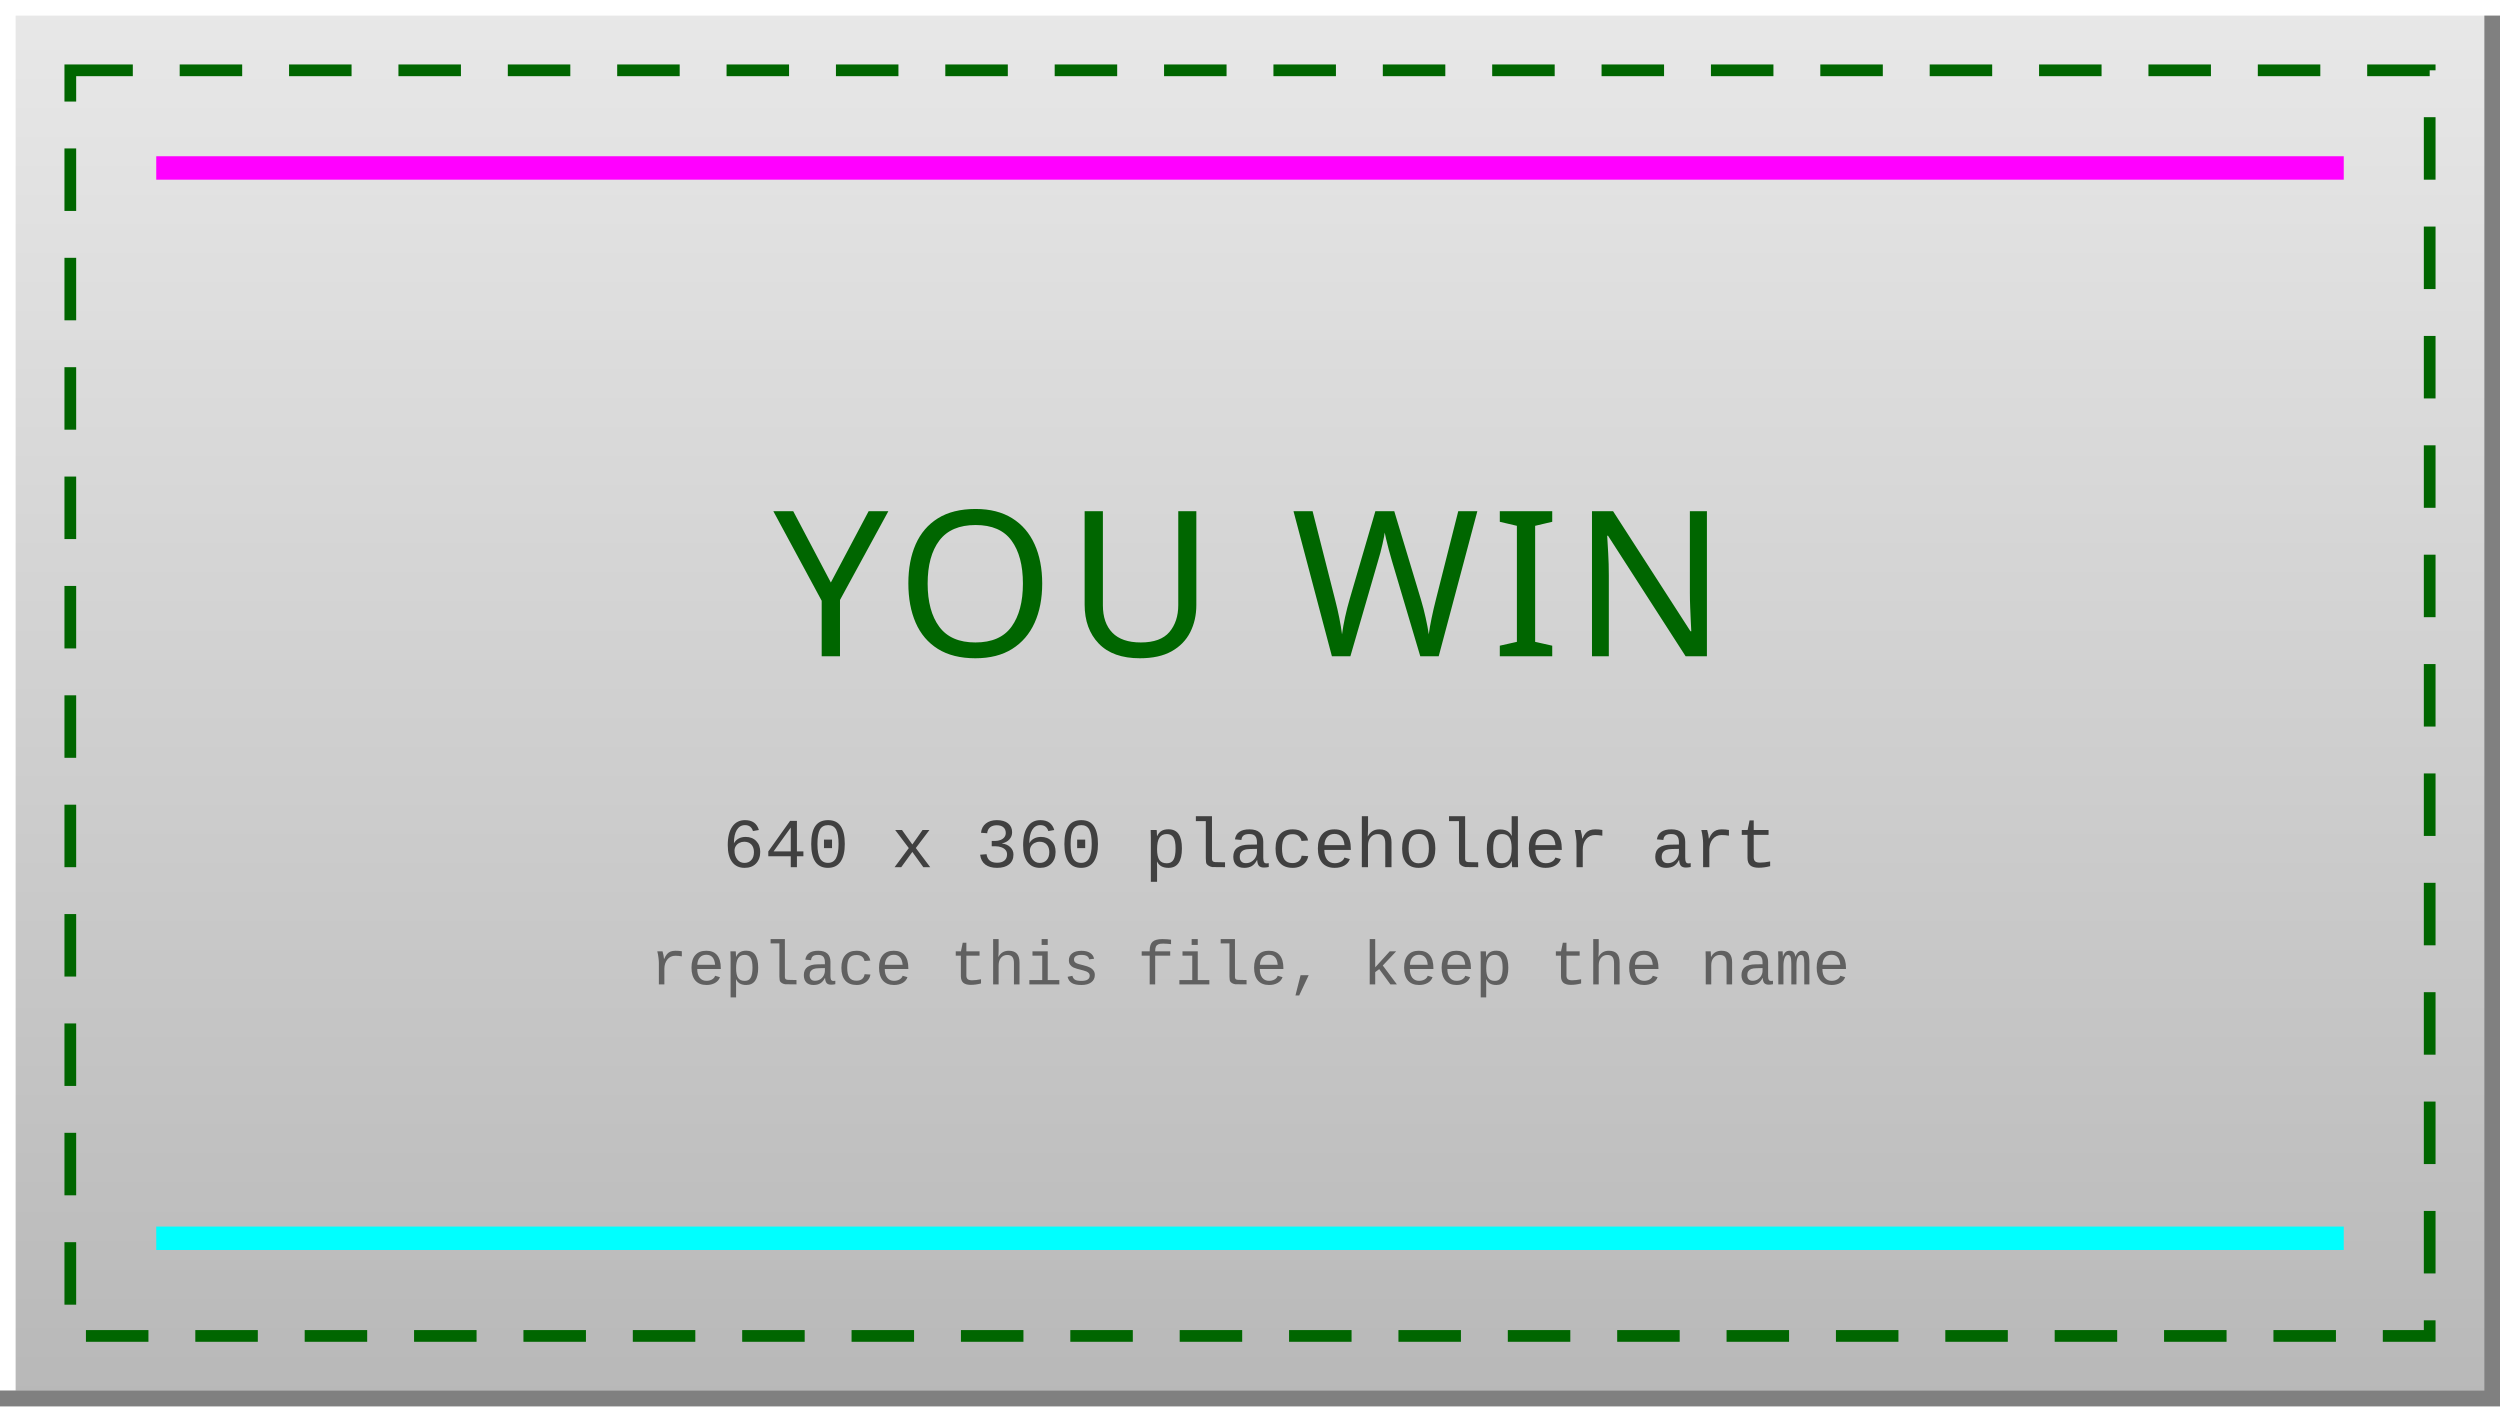
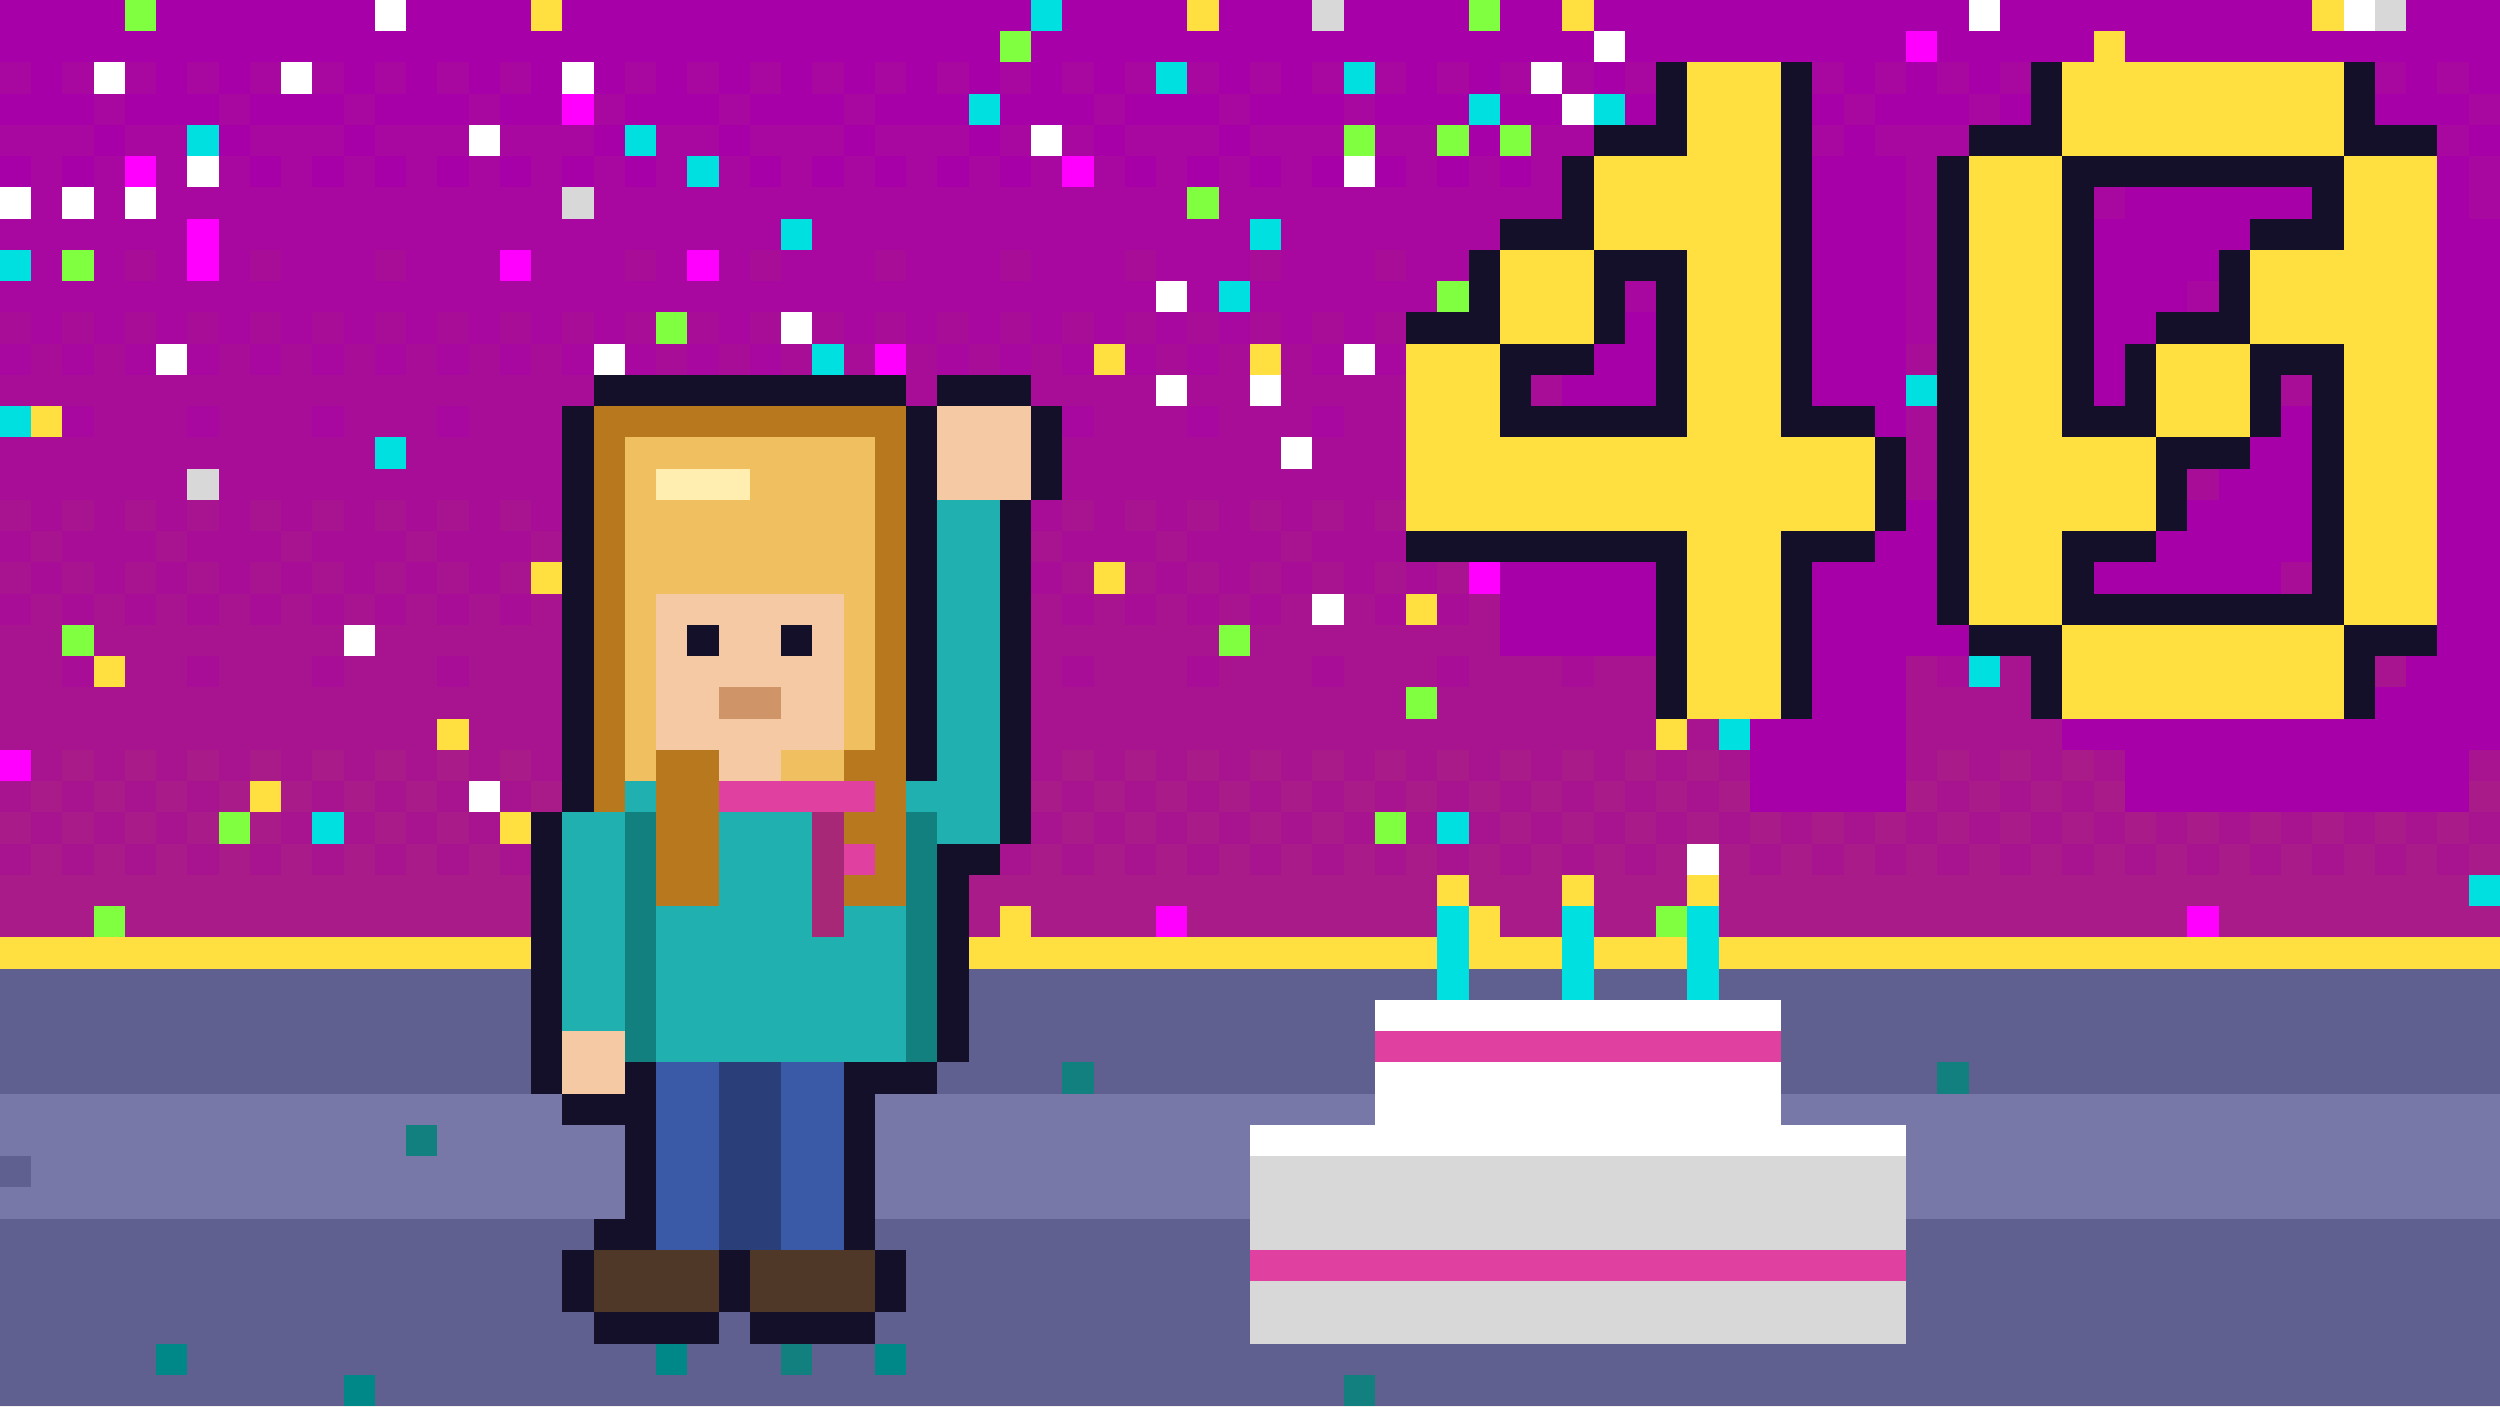
- <svg xmlns="http://www.w3.org/2000/svg" viewBox="0 0 640 360" width="640" height="360" role="img" aria-label="YOU WIN placeholder">
-   <defs>
-     <linearGradient id="sheen" x1="0" y1="0" x2="0" y2="1">
-       <stop offset="0" stop-color="#e8e8e8" />
-       <stop offset="1" stop-color="#b8b8b8" />
-     </linearGradient>
-   </defs>
-   <rect width="640" height="360" fill="url(#sheen)" />
-   <path d="M0 0 H640 V4 H4 V356 H0 Z" fill="#ffffff" />
-   <path d="M640 360 H0 V356 H636 V4 H640 Z" fill="#808080" />
-   <rect x="18" y="18" width="604" height="324" fill="none" stroke="#006600" stroke-width="3" stroke-dasharray="16 12" />
-   <rect x="40" y="40" width="560" height="6" fill="#ff00ff" />
-   <rect x="40" y="314" width="560" height="6" fill="#00ffff" />
-   <text x="320" y="168" font-family="Impact, 'Arial Black', sans-serif" font-size="52" letter-spacing="3" fill="#006600" text-anchor="middle">YOU WIN</text>
-   <text x="320" y="222" font-family="'Courier New', monospace" font-size="18" fill="#404040" text-anchor="middle">640 x 360 placeholder art</text>
-   <text x="320" y="252" font-family="'Courier New', monospace" font-size="16" fill="#606060" text-anchor="middle">replace this file, keep the name</text>
+ <svg xmlns="http://www.w3.org/2000/svg" viewBox="0 0 640 360" width="640" height="360" shape-rendering="crispEdges" role="img" aria-label="Pixel art: Amanda at her fortieth birthday, cake and confetti">
+   <path fill="#a800a8" d="M0 0h32v8h-32zM40 0h56v8h-56zM104 0h32v8h-32zM144 0h120v8h-120zM272 0h32v8h-32zM312 0h24v8h-24zM344 0h32v8h-32zM384 0h16v8h-16zM408 0h96v8h-96zM512 0h80v8h-80zM616 0h24v8h-24zM0 8h256v8h-256zM264 8h144v8h-144zM416 8h72v8h-72zM496 8h40v8h-40zM544 8h96v8h-96zM8 16h8v8h-8zM40 16h8v8h-8zM56 16h8v8h-8zM88 16h8v8h-8zM104 16h8v8h-8zM120 16h8v8h-8zM136 16h8v8h-8zM152 16h8v8h-8zM168 16h8v8h-8zM184 16h8v8h-8zM200 16h8v8h-8zM216 16h8v8h-8zM232 16h8v8h-8zM248 16h8v8h-8zM264 16h8v8h-8zM280 16h8v8h-8zM312 16h8v8h-8zM328 16h8v8h-8zM360 16h8v8h-8zM376 16h8v8h-8zM408 16h8v8h-8zM472 16h8v8h-8zM488 16h8v8h-8zM504 16h8v8h-8zM616 16h8v8h-8zM632 16h8v8h-8zM0 24h24v8h-24zM32 24h24v8h-24zM64 24h24v8h-24zM96 24h24v8h-24zM128 24h16v8h-16zM160 24h24v8h-24zM192 24h24v8h-24zM224 24h24v8h-24zM256 24h24v8h-24zM288 24h24v8h-24zM320 24h24v8h-24zM352 24h24v8h-24zM384 24h16v8h-16zM416 24h8v8h-8zM464 24h8v8h-8zM480 24h24v8h-24zM512 24h8v8h-8zM608 24h24v8h-24zM24 32h8v8h-8zM56 32h8v8h-8zM88 32h8v8h-8zM152 32h8v8h-8zM184 32h8v8h-8zM216 32h8v8h-8zM248 32h8v8h-8zM280 32h8v8h-8zM312 32h8v8h-8zM376 32h8v8h-8zM472 32h8v8h-8zM632 32h8v8h-8zM0 40h8v8h-8zM16 40h8v8h-8zM64 40h8v8h-8zM80 40h8v8h-8zM96 40h8v8h-8zM112 40h8v8h-8zM128 40h8v8h-8zM144 40h8v8h-8zM160 40h8v8h-8zM192 40h8v8h-8zM208 40h8v8h-8zM224 40h8v8h-8zM240 40h8v8h-8zM256 40h8v8h-8zM288 40h8v8h-8zM304 40h8v8h-8zM320 40h8v8h-8zM336 40h8v8h-8zM352 40h8v8h-8zM368 40h8v8h-8zM384 40h8v8h-8z" />
+   <path fill="#a807a0" d="M0 16h8v8h-8zM16 16h8v8h-8zM32 16h8v8h-8zM48 16h8v8h-8zM64 16h8v8h-8zM80 16h8v8h-8zM96 16h8v8h-8zM112 16h8v8h-8zM128 16h8v8h-8zM160 16h8v8h-8zM176 16h8v8h-8zM192 16h8v8h-8zM208 16h8v8h-8zM224 16h8v8h-8zM240 16h8v8h-8zM256 16h8v8h-8zM272 16h8v8h-8zM288 16h8v8h-8zM304 16h8v8h-8zM320 16h8v8h-8zM336 16h8v8h-8zM352 16h8v8h-8zM368 16h8v8h-8zM384 16h8v8h-8zM400 16h8v8h-8zM416 16h8v8h-8zM464 16h8v8h-8zM480 16h8v8h-8zM496 16h8v8h-8zM512 16h8v8h-8zM608 16h8v8h-8zM624 16h8v8h-8zM24 24h8v8h-8zM56 24h8v8h-8zM88 24h8v8h-8zM120 24h8v8h-8zM152 24h8v8h-8zM184 24h8v8h-8zM216 24h8v8h-8zM280 24h8v8h-8zM312 24h8v8h-8zM344 24h8v8h-8zM472 24h8v8h-8zM504 24h8v8h-8zM632 24h8v8h-8zM0 32h24v8h-24zM32 32h16v8h-16zM64 32h24v8h-24zM96 32h24v8h-24zM128 32h24v8h-24zM168 32h16v8h-16zM192 32h24v8h-24zM224 32h24v8h-24zM256 32h8v8h-8zM272 32h8v8h-8zM288 32h24v8h-24zM320 32h24v8h-24zM352 32h16v8h-16zM392 32h16v8h-16zM464 32h8v8h-8zM480 32h24v8h-24zM624 32h8v8h-8zM8 40h8v8h-8zM24 40h8v8h-8zM40 40h8v8h-8zM56 40h8v8h-8zM72 40h8v8h-8zM88 40h8v8h-8zM104 40h8v8h-8zM120 40h8v8h-8zM136 40h8v8h-8zM152 40h8v8h-8zM168 40h8v8h-8zM184 40h8v8h-8zM200 40h8v8h-8zM216 40h8v8h-8zM232 40h8v8h-8zM248 40h8v8h-8zM264 40h8v8h-8zM280 40h8v8h-8zM296 40h8v8h-8zM312 40h8v8h-8zM328 40h8v8h-8zM360 40h8v8h-8zM376 40h8v8h-8zM392 40h8v8h-8zM488 40h8v8h-8zM632 40h8v8h-8zM8 48h8v8h-8zM24 48h8v8h-8zM40 48h104v8h-104zM152 48h152v8h-152zM312 48h88v8h-88zM488 48h8v8h-8zM536 48h8v8h-8zM632 48h8v8h-8zM0 56h48v8h-48zM56 56h144v8h-144zM208 56h112v8h-112zM328 56h56v8h-56zM488 56h8v8h-8zM8 64h8v8h-8zM24 64h8v8h-8zM40 64h8v8h-8zM56 64h8v8h-8zM72 64h24v8h-24zM104 64h24v8h-24zM136 64h24v8h-24zM168 64h8v8h-8zM184 64h8v8h-8zM200 64h24v8h-24zM232 64h24v8h-24zM264 64h24v8h-24zM296 64h24v8h-24zM328 64h24v8h-24zM360 64h16v8h-16zM488 64h8v8h-8zM0 72h296v8h-296zM304 72h8v8h-8zM320 72h48v8h-48zM416 72h8v8h-8zM488 72h8v8h-8zM560 72h8v8h-8zM8 80h8v8h-8zM24 80h8v8h-8zM40 80h8v8h-8zM56 80h8v8h-8zM72 80h8v8h-8zM88 80h8v8h-8zM104 80h8v8h-8zM120 80h8v8h-8zM136 80h8v8h-8zM152 80h8v8h-8zM184 80h8v8h-8zM216 80h8v8h-8zM232 80h8v8h-8zM248 80h8v8h-8zM264 80h8v8h-8zM280 80h8v8h-8zM296 80h8v8h-8zM312 80h8v8h-8zM328 80h8v8h-8zM344 80h8v8h-8zM488 80h8v8h-8zM0 88h8v8h-8zM16 88h8v8h-8zM32 88h8v8h-8zM48 88h8v8h-8zM64 88h8v8h-8zM80 88h8v8h-8zM96 88h8v8h-8zM112 88h8v8h-8zM128 88h8v8h-8zM144 88h8v8h-8zM160 88h8v8h-8zM176 88h8v8h-8zM192 88h8v8h-8zM240 88h8v8h-8zM256 88h8v8h-8zM272 88h8v8h-8zM288 88h8v8h-8zM304 88h8v8h-8zM336 88h8v8h-8zM352 88h8v8h-8zM16 104h8v8h-8zM48 104h8v8h-8zM80 104h8v8h-8zM112 104h8v8h-8zM272 104h8v8h-8zM304 104h8v8h-8zM336 104h8v8h-8z" />
+   <path fill="#a80d98" d="M32 64h8v8h-8zM64 64h8v8h-8zM96 64h8v8h-8zM160 64h8v8h-8zM192 64h8v8h-8zM224 64h8v8h-8zM256 64h8v8h-8zM288 64h8v8h-8zM320 64h8v8h-8zM352 64h8v8h-8zM0 80h8v8h-8zM16 80h8v8h-8zM32 80h8v8h-8zM48 80h8v8h-8zM64 80h8v8h-8zM80 80h8v8h-8zM96 80h8v8h-8zM112 80h8v8h-8zM128 80h8v8h-8zM144 80h8v8h-8zM160 80h8v8h-8zM176 80h8v8h-8zM192 80h8v8h-8zM208 80h8v8h-8zM224 80h8v8h-8zM240 80h8v8h-8zM256 80h8v8h-8zM272 80h8v8h-8zM288 80h8v8h-8zM304 80h8v8h-8zM320 80h8v8h-8zM336 80h8v8h-8zM352 80h8v8h-8zM8 88h8v8h-8zM24 88h8v8h-8zM56 88h8v8h-8zM72 88h8v8h-8zM88 88h8v8h-8zM104 88h8v8h-8zM120 88h8v8h-8zM136 88h8v8h-8zM168 88h8v8h-8zM184 88h8v8h-8zM200 88h8v8h-8zM216 88h8v8h-8zM232 88h8v8h-8zM248 88h8v8h-8zM264 88h8v8h-8zM296 88h8v8h-8zM312 88h8v8h-8zM328 88h8v8h-8zM488 88h8v8h-8zM0 96h152v8h-152zM232 96h8v8h-8zM264 96h32v8h-32zM304 96h16v8h-16zM328 96h32v8h-32zM392 96h8v8h-8zM584 96h8v8h-8zM24 104h24v8h-24zM56 104h24v8h-24zM88 104h24v8h-24zM120 104h24v8h-24zM280 104h24v8h-24zM312 104h24v8h-24zM344 104h16v8h-16zM488 104h8v8h-8zM0 112h96v8h-96zM104 112h40v8h-40zM272 112h56v8h-56zM336 112h24v8h-24zM488 112h8v8h-8zM0 120h48v8h-48zM56 120h88v8h-88zM272 120h88v8h-88zM488 120h8v8h-8zM560 120h8v8h-8zM8 128h8v8h-8zM24 128h8v8h-8zM40 128h8v8h-8zM56 128h8v8h-8zM72 128h8v8h-8zM88 128h8v8h-8zM104 128h8v8h-8zM120 128h8v8h-8zM136 128h8v8h-8zM264 128h8v8h-8zM280 128h8v8h-8zM296 128h8v8h-8zM312 128h8v8h-8zM328 128h8v8h-8zM344 128h8v8h-8zM0 136h8v8h-8zM16 136h24v8h-24zM48 136h24v8h-24zM80 136h24v8h-24zM112 136h24v8h-24zM272 136h24v8h-24zM304 136h24v8h-24zM336 136h24v8h-24zM8 144h8v8h-8zM24 144h8v8h-8zM40 144h8v8h-8zM56 144h8v8h-8zM72 144h8v8h-8zM88 144h8v8h-8zM104 144h8v8h-8zM120 144h8v8h-8zM264 144h8v8h-8zM296 144h8v8h-8zM312 144h8v8h-8zM328 144h8v8h-8zM344 144h8v8h-8zM360 144h8v8h-8zM584 144h8v8h-8zM0 152h8v8h-8zM16 152h8v8h-8zM32 152h8v8h-8zM48 152h8v8h-8zM64 152h8v8h-8zM80 152h8v8h-8zM96 152h8v8h-8zM112 152h8v8h-8zM128 152h8v8h-8zM272 152h8v8h-8zM288 152h8v8h-8zM304 152h8v8h-8zM320 152h8v8h-8zM352 152h8v8h-8zM368 152h8v8h-8zM16 168h8v8h-8zM48 168h8v8h-8zM80 168h8v8h-8zM112 168h8v8h-8zM272 168h8v8h-8zM304 168h8v8h-8zM336 168h8v8h-8zM368 168h8v8h-8zM400 168h8v8h-8zM496 168h8v8h-8z" />
+   <path fill="#a81490" d="M0 128h8v8h-8zM16 128h8v8h-8zM32 128h8v8h-8zM48 128h8v8h-8zM64 128h8v8h-8zM80 128h8v8h-8zM96 128h8v8h-8zM112 128h8v8h-8zM128 128h8v8h-8zM272 128h8v8h-8zM288 128h8v8h-8zM304 128h8v8h-8zM320 128h8v8h-8zM336 128h8v8h-8zM352 128h8v8h-8zM8 136h8v8h-8zM40 136h8v8h-8zM72 136h8v8h-8zM104 136h8v8h-8zM136 136h8v8h-8zM264 136h8v8h-8zM296 136h8v8h-8zM328 136h8v8h-8zM0 144h8v8h-8zM16 144h8v8h-8zM32 144h8v8h-8zM48 144h8v8h-8zM64 144h8v8h-8zM80 144h8v8h-8zM96 144h8v8h-8zM112 144h8v8h-8zM128 144h8v8h-8zM272 144h8v8h-8zM288 144h8v8h-8zM304 144h8v8h-8zM320 144h8v8h-8zM336 144h8v8h-8zM352 144h8v8h-8zM368 144h8v8h-8zM8 152h8v8h-8zM24 152h8v8h-8zM40 152h8v8h-8zM56 152h8v8h-8zM72 152h8v8h-8zM88 152h8v8h-8zM104 152h8v8h-8zM120 152h8v8h-8zM136 152h8v8h-8zM264 152h8v8h-8zM280 152h8v8h-8zM296 152h8v8h-8zM312 152h8v8h-8zM328 152h8v8h-8zM344 152h8v8h-8zM376 152h8v8h-8zM0 160h16v8h-16zM24 160h64v8h-64zM96 160h48v8h-48zM264 160h48v8h-48zM320 160h64v8h-64zM0 168h16v8h-16zM32 168h16v8h-16zM56 168h24v8h-24zM88 168h24v8h-24zM120 168h24v8h-24zM264 168h8v8h-8zM280 168h24v8h-24zM312 168h24v8h-24zM344 168h24v8h-24zM376 168h24v8h-24zM408 168h16v8h-16zM488 168h8v8h-8zM512 168h8v8h-8zM608 168h8v8h-8zM0 176h144v8h-144zM264 176h96v8h-96zM368 176h56v8h-56zM488 176h32v8h-32zM0 184h112v8h-112zM120 184h24v8h-24zM264 184h160v8h-160zM432 184h8v8h-8zM488 184h40v8h-40zM8 192h8v8h-8zM24 192h8v8h-8zM40 192h8v8h-8zM56 192h8v8h-8zM72 192h8v8h-8zM88 192h8v8h-8zM104 192h8v8h-8zM120 192h8v8h-8zM136 192h8v8h-8zM264 192h8v8h-8zM280 192h8v8h-8zM296 192h8v8h-8zM312 192h8v8h-8zM328 192h8v8h-8zM344 192h8v8h-8zM360 192h8v8h-8zM376 192h8v8h-8zM392 192h8v8h-8zM408 192h8v8h-8zM424 192h8v8h-8zM440 192h8v8h-8zM488 192h8v8h-8zM504 192h8v8h-8zM520 192h8v8h-8zM536 192h8v8h-8zM632 192h8v8h-8zM0 200h8v8h-8zM16 200h8v8h-8zM32 200h8v8h-8zM48 200h8v8h-8zM80 200h8v8h-8zM96 200h8v8h-8zM112 200h8v8h-8zM128 200h8v8h-8zM272 200h8v8h-8zM288 200h8v8h-8zM304 200h8v8h-8zM320 200h8v8h-8zM336 200h8v8h-8zM352 200h8v8h-8zM368 200h8v8h-8zM384 200h8v8h-8zM400 200h8v8h-8zM416 200h8v8h-8zM432 200h8v8h-8zM496 200h8v8h-8zM512 200h8v8h-8zM528 200h8v8h-8zM8 208h8v8h-8zM24 208h8v8h-8zM40 208h8v8h-8zM72 208h8v8h-8zM88 208h8v8h-8zM104 208h8v8h-8zM120 208h8v8h-8zM264 208h8v8h-8zM280 208h8v8h-8zM296 208h8v8h-8zM312 208h8v8h-8zM328 208h8v8h-8zM344 208h8v8h-8zM360 208h8v8h-8zM376 208h8v8h-8zM392 208h8v8h-8zM408 208h8v8h-8zM424 208h8v8h-8zM440 208h8v8h-8zM456 208h8v8h-8zM472 208h8v8h-8zM488 208h8v8h-8zM504 208h8v8h-8zM520 208h8v8h-8zM536 208h8v8h-8zM552 208h8v8h-8zM568 208h8v8h-8zM584 208h8v8h-8zM600 208h8v8h-8zM616 208h8v8h-8zM632 208h8v8h-8zM0 216h8v8h-8zM16 216h8v8h-8zM32 216h8v8h-8zM48 216h8v8h-8zM64 216h8v8h-8zM80 216h8v8h-8zM96 216h8v8h-8zM112 216h8v8h-8zM128 216h8v8h-8zM256 216h8v8h-8zM272 216h8v8h-8zM288 216h8v8h-8zM304 216h8v8h-8zM320 216h8v8h-8zM336 216h8v8h-8zM352 216h8v8h-8zM368 216h8v8h-8zM384 216h8v8h-8zM400 216h8v8h-8zM416 216h8v8h-8zM448 216h8v8h-8zM464 216h8v8h-8zM480 216h8v8h-8zM496 216h8v8h-8zM512 216h8v8h-8zM528 216h8v8h-8zM544 216h8v8h-8zM560 216h8v8h-8zM576 216h8v8h-8zM592 216h8v8h-8zM608 216h8v8h-8zM624 216h8v8h-8z" />
+   <path fill="#a81b88" d="M16 192h8v8h-8zM32 192h8v8h-8zM48 192h8v8h-8zM64 192h8v8h-8zM80 192h8v8h-8zM96 192h8v8h-8zM112 192h8v8h-8zM128 192h8v8h-8zM272 192h8v8h-8zM288 192h8v8h-8zM304 192h8v8h-8zM320 192h8v8h-8zM336 192h8v8h-8zM352 192h8v8h-8zM368 192h8v8h-8zM384 192h8v8h-8zM400 192h8v8h-8zM416 192h8v8h-8zM432 192h8v8h-8zM496 192h8v8h-8zM512 192h8v8h-8zM528 192h8v8h-8zM8 200h8v8h-8zM24 200h8v8h-8zM40 200h8v8h-8zM56 200h8v8h-8zM72 200h8v8h-8zM88 200h8v8h-8zM104 200h8v8h-8zM136 200h8v8h-8zM264 200h8v8h-8zM280 200h8v8h-8zM296 200h8v8h-8zM312 200h8v8h-8zM328 200h8v8h-8zM344 200h8v8h-8zM360 200h8v8h-8zM376 200h8v8h-8zM392 200h8v8h-8zM408 200h8v8h-8zM424 200h8v8h-8zM440 200h8v8h-8zM488 200h8v8h-8zM504 200h8v8h-8zM520 200h8v8h-8zM536 200h8v8h-8zM632 200h8v8h-8zM0 208h8v8h-8zM16 208h8v8h-8zM32 208h8v8h-8zM48 208h8v8h-8zM64 208h8v8h-8zM96 208h8v8h-8zM112 208h8v8h-8zM272 208h8v8h-8zM288 208h8v8h-8zM304 208h8v8h-8zM320 208h8v8h-8zM336 208h8v8h-8zM384 208h8v8h-8zM400 208h8v8h-8zM416 208h8v8h-8zM432 208h8v8h-8zM448 208h8v8h-8zM464 208h8v8h-8zM480 208h8v8h-8zM496 208h8v8h-8zM512 208h8v8h-8zM528 208h8v8h-8zM544 208h8v8h-8zM560 208h8v8h-8zM576 208h8v8h-8zM592 208h8v8h-8zM608 208h8v8h-8zM624 208h8v8h-8zM8 216h8v8h-8zM24 216h8v8h-8zM40 216h8v8h-8zM56 216h8v8h-8zM72 216h8v8h-8zM88 216h8v8h-8zM104 216h8v8h-8zM120 216h8v8h-8zM264 216h8v8h-8zM280 216h8v8h-8zM296 216h8v8h-8zM312 216h8v8h-8zM328 216h8v8h-8zM344 216h8v8h-8zM360 216h8v8h-8zM376 216h8v8h-8zM392 216h8v8h-8zM408 216h8v8h-8zM424 216h8v8h-8zM440 216h8v8h-8zM456 216h8v8h-8zM472 216h8v8h-8zM488 216h8v8h-8zM504 216h8v8h-8zM520 216h8v8h-8zM536 216h8v8h-8zM552 216h8v8h-8zM568 216h8v8h-8zM584 216h8v8h-8zM600 216h8v8h-8zM616 216h8v8h-8zM632 216h8v8h-8zM0 224h136v8h-136zM248 224h120v8h-120zM376 224h24v8h-24zM408 224h24v8h-24zM440 224h192v8h-192zM0 232h24v8h-24zM32 232h104v8h-104zM248 232h8v8h-8zM264 232h32v8h-32zM304 232h64v8h-64zM384 232h16v8h-16zM408 232h16v8h-16zM440 232h120v8h-120zM568 232h72v8h-72z" />
+   <path fill="#008888" d="M40 344h8v8h-8zM168 344h8v8h-8zM224 344h8v8h-8zM88 352h8v8h-8z" />
+   <path fill="#2a3f7a" d="M184 272h16v8h-16zM184 280h16v8h-16zM184 288h16v8h-16zM184 296h16v8h-16zM184 304h16v8h-16zM184 312h16v8h-16z" />
+   <path fill="#7878a8" d="M0 280h144v8h-144zM224 280h128v8h-128zM456 280h184v8h-184zM0 288h104v8h-104zM112 288h48v8h-48zM224 288h96v8h-96zM488 288h152v8h-152zM8 296h152v8h-152zM224 296h96v8h-96zM488 296h152v8h-152zM0 304h160v8h-160zM224 304h96v8h-96zM488 304h152v8h-152z" />
+   <path fill="#b8781e" d="M152 104h80v8h-80zM152 112h8v8h-8zM224 112h8v8h-8zM152 120h8v8h-8zM224 120h8v8h-8zM152 128h8v8h-8zM224 128h8v8h-8zM152 136h8v8h-8zM224 136h8v8h-8zM152 144h8v8h-8zM224 144h8v8h-8zM152 152h8v8h-8zM224 152h8v8h-8zM152 160h8v8h-8zM224 160h8v8h-8zM152 168h8v8h-8zM224 168h8v8h-8zM152 176h8v8h-8zM224 176h8v8h-8zM152 184h8v8h-8zM224 184h8v8h-8zM152 192h8v8h-8zM168 192h16v8h-16zM216 192h16v8h-16zM152 200h8v8h-8zM168 200h16v8h-16zM224 200h8v8h-8zM168 208h16v8h-16zM216 208h16v8h-16zM168 216h16v8h-16zM224 216h8v8h-8zM168 224h16v8h-16zM216 224h16v8h-16z" />
+   <path fill="#ffeeb0" d="M168 120h24v8h-24z" />
+   <path fill="#a82878" d="M208 208h8v8h-8zM208 216h8v8h-8zM208 224h8v8h-8zM208 232h8v8h-8z" />
+   <path fill="#a800a8" d="M464 40h24v8h-24zM624 40h8v8h-8zM464 48h24v8h-24zM544 48h48v8h-48zM624 48h8v8h-8zM464 56h24v8h-24zM536 56h40v8h-40zM624 56h16v8h-16zM464 64h24v8h-24zM536 64h32v8h-32zM624 64h16v8h-16zM464 72h24v8h-24zM536 72h24v8h-24zM624 72h16v8h-16zM416 80h8v8h-8zM464 80h24v8h-24zM536 80h16v8h-16zM624 80h16v8h-16zM408 88h16v8h-16zM464 88h24v8h-24zM536 88h8v8h-8zM624 88h16v8h-16zM400 96h24v8h-24zM464 96h24v8h-24zM536 96h8v8h-8zM624 96h16v8h-16zM480 104h8v8h-8zM584 104h8v8h-8zM624 104h16v8h-16zM576 112h16v8h-16zM624 112h16v8h-16zM568 120h24v8h-24zM624 120h16v8h-16zM488 128h8v8h-8zM560 128h32v8h-32zM624 128h16v8h-16zM480 136h16v8h-16zM552 136h40v8h-40zM624 136h16v8h-16zM384 144h40v8h-40zM464 144h32v8h-32zM536 144h48v8h-48zM624 144h16v8h-16zM384 152h40v8h-40zM464 152h32v8h-32zM624 152h16v8h-16zM384 160h40v8h-40zM464 160h40v8h-40zM624 160h16v8h-16zM464 168h24v8h-24zM616 168h24v8h-24zM464 176h24v8h-24zM608 176h32v8h-32zM448 184h40v8h-40zM528 184h112v8h-112zM448 192h40v8h-40zM544 192h88v8h-88zM448 200h40v8h-40zM544 200h88v8h-88z" />
+   <path fill="#cf9468" d="M184 176h16v8h-16z" />
+   <path fill="#12807f" d="M160 208h8v8h-8zM232 208h8v8h-8zM160 216h8v8h-8zM232 216h8v8h-8zM160 224h8v8h-8zM232 224h8v8h-8zM160 232h8v8h-8zM232 232h8v8h-8zM160 240h8v8h-8zM232 240h8v8h-8zM160 248h8v8h-8zM232 248h8v8h-8zM160 256h8v8h-8zM232 256h8v8h-8zM160 264h8v8h-8zM232 264h8v8h-8zM272 272h8v8h-8zM496 272h8v8h-8zM104 288h8v8h-8zM200 344h8v8h-8zM344 352h8v8h-8z" />
+   <path fill="#503828" d="M152 320h32v8h-32zM192 320h32v8h-32zM152 328h32v8h-32zM192 328h32v8h-32z" />
+   <path fill="#00e0e0" d="M264 0h8v8h-8zM296 16h8v8h-8zM344 16h8v8h-8zM248 24h8v8h-8zM376 24h8v8h-8zM408 24h8v8h-8zM48 32h8v8h-8zM160 32h8v8h-8zM176 40h8v8h-8zM200 56h8v8h-8zM320 56h8v8h-8zM0 64h8v8h-8zM312 72h8v8h-8zM208 88h8v8h-8zM488 96h8v8h-8zM0 104h8v8h-8zM96 112h8v8h-8zM504 168h8v8h-8zM440 184h8v8h-8zM80 208h8v8h-8zM368 208h8v8h-8zM632 224h8v8h-8zM368 232h8v8h-8zM400 232h8v8h-8zM432 232h8v8h-8zM368 240h8v8h-8zM400 240h8v8h-8zM432 240h8v8h-8zM368 248h8v8h-8zM400 248h8v8h-8zM432 248h8v8h-8z" />
+   <path fill="#3a5aa8" d="M168 272h16v8h-16zM200 272h16v8h-16zM168 280h16v8h-16zM200 280h16v8h-16zM168 288h16v8h-16zM200 288h16v8h-16zM168 296h16v8h-16zM200 296h16v8h-16zM168 304h16v8h-16zM200 304h16v8h-16zM168 312h16v8h-16zM200 312h16v8h-16z" />
+   <path fill="#14102a" d="M176 160h8v8h-8zM200 160h8v8h-8z" />
+   <path fill="#606090" d="M0 248h136v8h-136zM248 248h120v8h-120zM376 248h24v8h-24zM408 248h24v8h-24zM440 248h200v8h-200zM0 256h136v8h-136zM248 256h104v8h-104zM456 256h184v8h-184zM0 264h136v8h-136zM248 264h104v8h-104zM456 264h184v8h-184zM0 272h136v8h-136zM240 272h32v8h-32zM280 272h72v8h-72zM456 272h40v8h-40zM504 272h136v8h-136zM0 296h8v8h-8zM0 312h152v8h-152zM224 312h96v8h-96zM488 312h152v8h-152zM0 320h144v8h-144zM232 320h88v8h-88zM488 320h152v8h-152zM0 328h144v8h-144zM232 328h88v8h-88zM488 328h152v8h-152zM0 336h152v8h-152zM184 336h8v8h-8zM224 336h96v8h-96zM488 336h152v8h-152zM0 344h40v8h-40zM48 344h120v8h-120zM176 344h24v8h-24zM208 344h16v8h-16zM232 344h408v8h-408zM0 352h88v8h-88zM96 352h248v8h-248zM352 352h288v8h-288z" />
+   <path fill="#d8d8d8" d="M336 0h8v8h-8zM608 0h8v8h-8zM144 48h8v8h-8zM48 120h8v8h-8zM320 296h168v8h-168zM320 304h168v8h-168zM320 312h168v8h-168zM320 328h168v8h-168zM320 336h168v8h-168z" />
+   <path fill="#f0c060" d="M160 112h64v8h-64zM160 120h8v8h-8zM192 120h32v8h-32zM160 128h64v8h-64zM160 136h64v8h-64zM160 144h64v8h-64zM160 152h8v8h-8zM216 152h8v8h-8zM160 160h8v8h-8zM216 160h8v8h-8zM160 168h8v8h-8zM216 168h8v8h-8zM160 176h8v8h-8zM216 176h8v8h-8zM160 184h8v8h-8zM216 184h8v8h-8zM160 192h8v8h-8zM200 192h16v8h-16z" />
+   <path fill="#80ff40" d="M32 0h8v8h-8zM376 0h8v8h-8zM256 8h8v8h-8zM344 32h8v8h-8zM368 32h8v8h-8zM384 32h8v8h-8zM304 48h8v8h-8zM16 64h8v8h-8zM368 72h8v8h-8zM168 80h8v8h-8zM16 160h8v8h-8zM312 160h8v8h-8zM360 176h8v8h-8zM56 208h8v8h-8zM352 208h8v8h-8zM24 232h8v8h-8zM424 232h8v8h-8z" />
+   <path fill="#e040a0" d="M184 200h40v8h-40zM216 216h8v8h-8zM352 264h104v8h-104zM320 320h168v8h-168z" />
+   <path fill="#14102a" d="M424 16h8v8h-8zM456 16h8v8h-8zM520 16h8v8h-8zM600 16h8v8h-8zM424 24h8v8h-8zM456 24h8v8h-8zM520 24h8v8h-8zM600 24h8v8h-8zM408 32h24v8h-24zM456 32h8v8h-8zM504 32h24v8h-24zM600 32h24v8h-24zM400 40h8v8h-8zM456 40h8v8h-8zM496 40h8v8h-8zM528 40h72v8h-72zM400 48h8v8h-8zM456 48h8v8h-8zM496 48h8v8h-8zM528 48h8v8h-8zM592 48h8v8h-8zM384 56h24v8h-24zM456 56h8v8h-8zM496 56h8v8h-8zM528 56h8v8h-8zM576 56h24v8h-24zM376 64h8v8h-8zM408 64h24v8h-24zM456 64h8v8h-8zM496 64h8v8h-8zM528 64h8v8h-8zM568 64h8v8h-8zM376 72h8v8h-8zM408 72h8v8h-8zM424 72h8v8h-8zM456 72h8v8h-8zM496 72h8v8h-8zM528 72h8v8h-8zM568 72h8v8h-8zM360 80h24v8h-24zM408 80h8v8h-8zM424 80h8v8h-8zM456 80h8v8h-8zM496 80h8v8h-8zM528 80h8v8h-8zM552 80h24v8h-24zM384 88h24v8h-24zM424 88h8v8h-8zM456 88h8v8h-8zM496 88h8v8h-8zM528 88h8v8h-8zM544 88h8v8h-8zM576 88h24v8h-24zM152 96h80v8h-80zM240 96h24v8h-24zM384 96h8v8h-8zM424 96h8v8h-8zM456 96h8v8h-8zM496 96h8v8h-8zM528 96h8v8h-8zM544 96h8v8h-8zM576 96h8v8h-8zM592 96h8v8h-8zM144 104h8v8h-8zM232 104h8v8h-8zM264 104h8v8h-8zM384 104h48v8h-48zM456 104h24v8h-24zM496 104h8v8h-8zM528 104h24v8h-24zM576 104h8v8h-8zM592 104h8v8h-8zM144 112h8v8h-8zM232 112h8v8h-8zM264 112h8v8h-8zM480 112h8v8h-8zM496 112h8v8h-8zM552 112h24v8h-24zM592 112h8v8h-8zM144 120h8v8h-8zM232 120h8v8h-8zM264 120h8v8h-8zM480 120h8v8h-8zM496 120h8v8h-8zM552 120h8v8h-8zM592 120h8v8h-8zM144 128h8v8h-8zM232 128h8v8h-8zM256 128h8v8h-8zM480 128h8v8h-8zM496 128h8v8h-8zM552 128h8v8h-8zM592 128h8v8h-8zM144 136h8v8h-8zM232 136h8v8h-8zM256 136h8v8h-8zM360 136h72v8h-72zM456 136h24v8h-24zM496 136h8v8h-8zM528 136h24v8h-24zM592 136h8v8h-8zM144 144h8v8h-8zM232 144h8v8h-8zM256 144h8v8h-8zM424 144h8v8h-8zM456 144h8v8h-8zM496 144h8v8h-8zM528 144h8v8h-8zM592 144h8v8h-8zM144 152h8v8h-8zM232 152h8v8h-8zM256 152h8v8h-8zM424 152h8v8h-8zM456 152h8v8h-8zM496 152h8v8h-8zM528 152h72v8h-72zM144 160h8v8h-8zM232 160h8v8h-8zM256 160h8v8h-8zM424 160h8v8h-8zM456 160h8v8h-8zM504 160h24v8h-24zM600 160h24v8h-24zM144 168h8v8h-8zM232 168h8v8h-8zM256 168h8v8h-8zM424 168h8v8h-8zM456 168h8v8h-8zM520 168h8v8h-8zM600 168h8v8h-8zM144 176h8v8h-8zM232 176h8v8h-8zM256 176h8v8h-8zM424 176h8v8h-8zM456 176h8v8h-8zM520 176h8v8h-8zM600 176h8v8h-8zM144 184h8v8h-8zM232 184h8v8h-8zM256 184h8v8h-8zM144 192h8v8h-8zM232 192h8v8h-8zM256 192h8v8h-8zM144 200h8v8h-8zM256 200h8v8h-8zM136 208h8v8h-8zM256 208h8v8h-8zM136 216h8v8h-8zM240 216h16v8h-16zM136 224h8v8h-8zM240 224h8v8h-8zM136 232h8v8h-8zM240 232h8v8h-8zM136 240h8v8h-8zM240 240h8v8h-8zM136 248h8v8h-8zM240 248h8v8h-8zM136 256h8v8h-8zM240 256h8v8h-8zM136 264h8v8h-8zM240 264h8v8h-8zM136 272h8v8h-8zM160 272h8v8h-8zM216 272h24v8h-24zM144 280h24v8h-24zM216 280h8v8h-8zM160 288h8v8h-8zM216 288h8v8h-8zM160 296h8v8h-8zM216 296h8v8h-8zM160 304h8v8h-8zM216 304h8v8h-8zM152 312h16v8h-16zM216 312h8v8h-8zM144 320h8v8h-8zM184 320h8v8h-8zM224 320h8v8h-8zM144 328h8v8h-8zM184 328h8v8h-8zM224 328h8v8h-8zM152 336h32v8h-32zM192 336h32v8h-32z" />
+   <path fill="#ff00ff" d="M488 8h8v8h-8zM144 24h8v8h-8zM32 40h8v8h-8zM272 40h8v8h-8zM48 56h8v8h-8zM48 64h8v8h-8zM128 64h8v8h-8zM176 64h8v8h-8zM224 88h8v8h-8zM376 144h8v8h-8zM0 192h8v8h-8zM296 232h8v8h-8zM560 232h8v8h-8z" />
+   <path fill="#f4c9a4" d="M240 104h24v8h-24zM240 112h24v8h-24zM240 120h24v8h-24zM168 152h48v8h-48zM168 160h8v8h-8zM184 160h16v8h-16zM208 160h8v8h-8zM168 168h48v8h-48zM168 176h16v8h-16zM200 176h16v8h-16zM168 184h48v8h-48zM184 192h16v8h-16zM144 264h16v8h-16zM144 272h16v8h-16z" />
+   <path fill="#20b0b0" d="M240 128h16v8h-16zM240 136h16v8h-16zM240 144h16v8h-16zM240 152h16v8h-16zM240 160h16v8h-16zM240 168h16v8h-16zM240 176h16v8h-16zM240 184h16v8h-16zM240 192h16v8h-16zM160 200h8v8h-8zM232 200h24v8h-24zM144 208h16v8h-16zM184 208h24v8h-24zM240 208h16v8h-16zM144 216h16v8h-16zM184 216h24v8h-24zM144 224h16v8h-16zM184 224h24v8h-24zM144 232h16v8h-16zM168 232h40v8h-40zM216 232h16v8h-16zM144 240h16v8h-16zM168 240h64v8h-64zM144 248h16v8h-16zM168 248h64v8h-64zM144 256h16v8h-16zM168 256h64v8h-64zM168 264h64v8h-64z" />
+   <path fill="#ffffff" d="M96 0h8v8h-8zM504 0h8v8h-8zM600 0h8v8h-8zM408 8h8v8h-8zM24 16h8v8h-8zM72 16h8v8h-8zM144 16h8v8h-8zM392 16h8v8h-8zM400 24h8v8h-8zM120 32h8v8h-8zM264 32h8v8h-8zM48 40h8v8h-8zM344 40h8v8h-8zM0 48h8v8h-8zM16 48h8v8h-8zM32 48h8v8h-8zM296 72h8v8h-8zM200 80h8v8h-8zM40 88h8v8h-8zM152 88h8v8h-8zM344 88h8v8h-8zM296 96h8v8h-8zM320 96h8v8h-8zM328 112h8v8h-8zM336 152h8v8h-8zM88 160h8v8h-8zM120 200h8v8h-8zM432 216h8v8h-8zM352 256h104v8h-104zM352 272h104v8h-104zM352 280h104v8h-104zM320 288h168v8h-168z" />
+   <path fill="#ffe040" d="M136 0h8v8h-8zM304 0h8v8h-8zM400 0h8v8h-8zM592 0h8v8h-8zM536 8h8v8h-8zM432 16h24v8h-24zM528 16h72v8h-72zM432 24h24v8h-24zM528 24h72v8h-72zM432 32h24v8h-24zM528 32h72v8h-72zM408 40h48v8h-48zM504 40h24v8h-24zM600 40h24v8h-24zM408 48h48v8h-48zM504 48h24v8h-24zM600 48h24v8h-24zM408 56h48v8h-48zM504 56h24v8h-24zM600 56h24v8h-24zM384 64h24v8h-24zM432 64h24v8h-24zM504 64h24v8h-24zM576 64h48v8h-48zM384 72h24v8h-24zM432 72h24v8h-24zM504 72h24v8h-24zM576 72h48v8h-48zM384 80h24v8h-24zM432 80h24v8h-24zM504 80h24v8h-24zM576 80h48v8h-48zM280 88h8v8h-8zM320 88h8v8h-8zM360 88h24v8h-24zM432 88h24v8h-24zM504 88h24v8h-24zM552 88h24v8h-24zM600 88h24v8h-24zM360 96h24v8h-24zM432 96h24v8h-24zM504 96h24v8h-24zM552 96h24v8h-24zM600 96h24v8h-24zM8 104h8v8h-8zM360 104h24v8h-24zM432 104h24v8h-24zM504 104h24v8h-24zM552 104h24v8h-24zM600 104h24v8h-24zM360 112h120v8h-120zM504 112h48v8h-48zM600 112h24v8h-24zM360 120h120v8h-120zM504 120h48v8h-48zM600 120h24v8h-24zM360 128h120v8h-120zM504 128h48v8h-48zM600 128h24v8h-24zM432 136h24v8h-24zM504 136h24v8h-24zM600 136h24v8h-24zM136 144h8v8h-8zM280 144h8v8h-8zM432 144h24v8h-24zM504 144h24v8h-24zM600 144h24v8h-24zM360 152h8v8h-8zM432 152h24v8h-24zM504 152h24v8h-24zM600 152h24v8h-24zM432 160h24v8h-24zM528 160h72v8h-72zM24 168h8v8h-8zM432 168h24v8h-24zM528 168h72v8h-72zM432 176h24v8h-24zM528 176h72v8h-72zM112 184h8v8h-8zM424 184h8v8h-8zM64 200h8v8h-8zM128 208h8v8h-8zM368 224h8v8h-8zM400 224h8v8h-8zM432 224h8v8h-8zM256 232h8v8h-8zM376 232h8v8h-8zM0 240h136v8h-136zM248 240h120v8h-120zM376 240h24v8h-24zM408 240h24v8h-24zM440 240h200v8h-200z" />
</svg>
